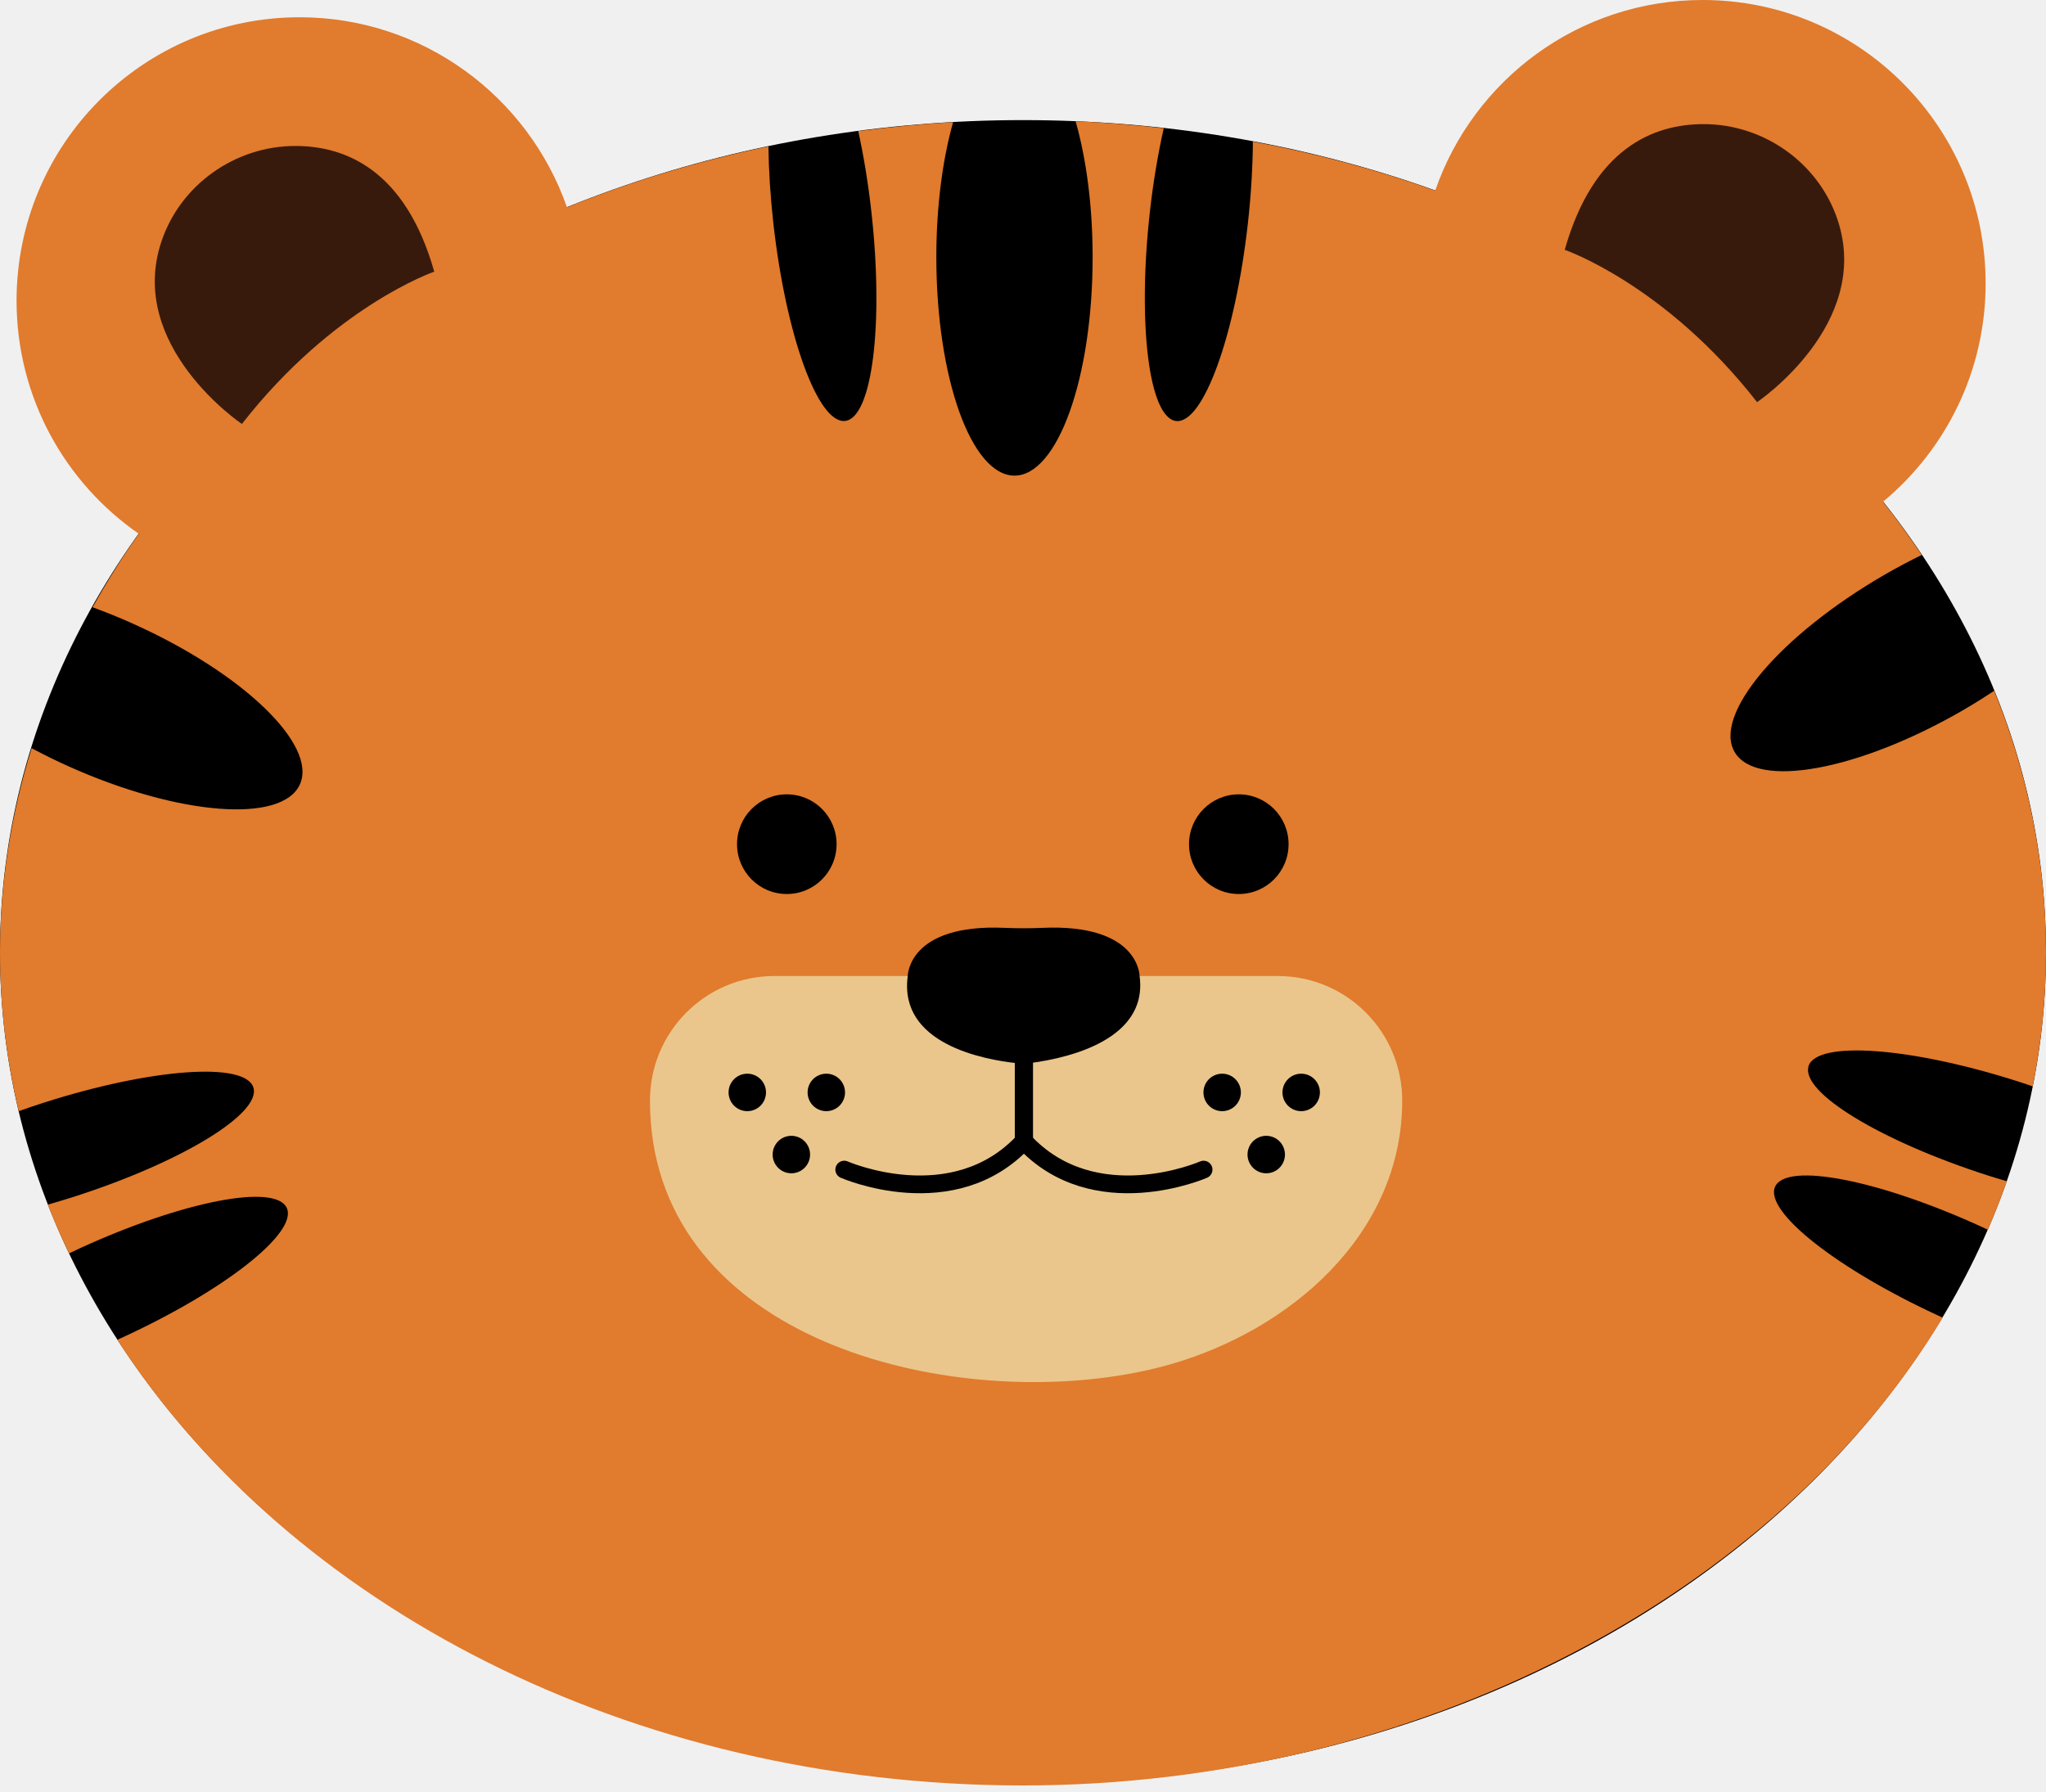
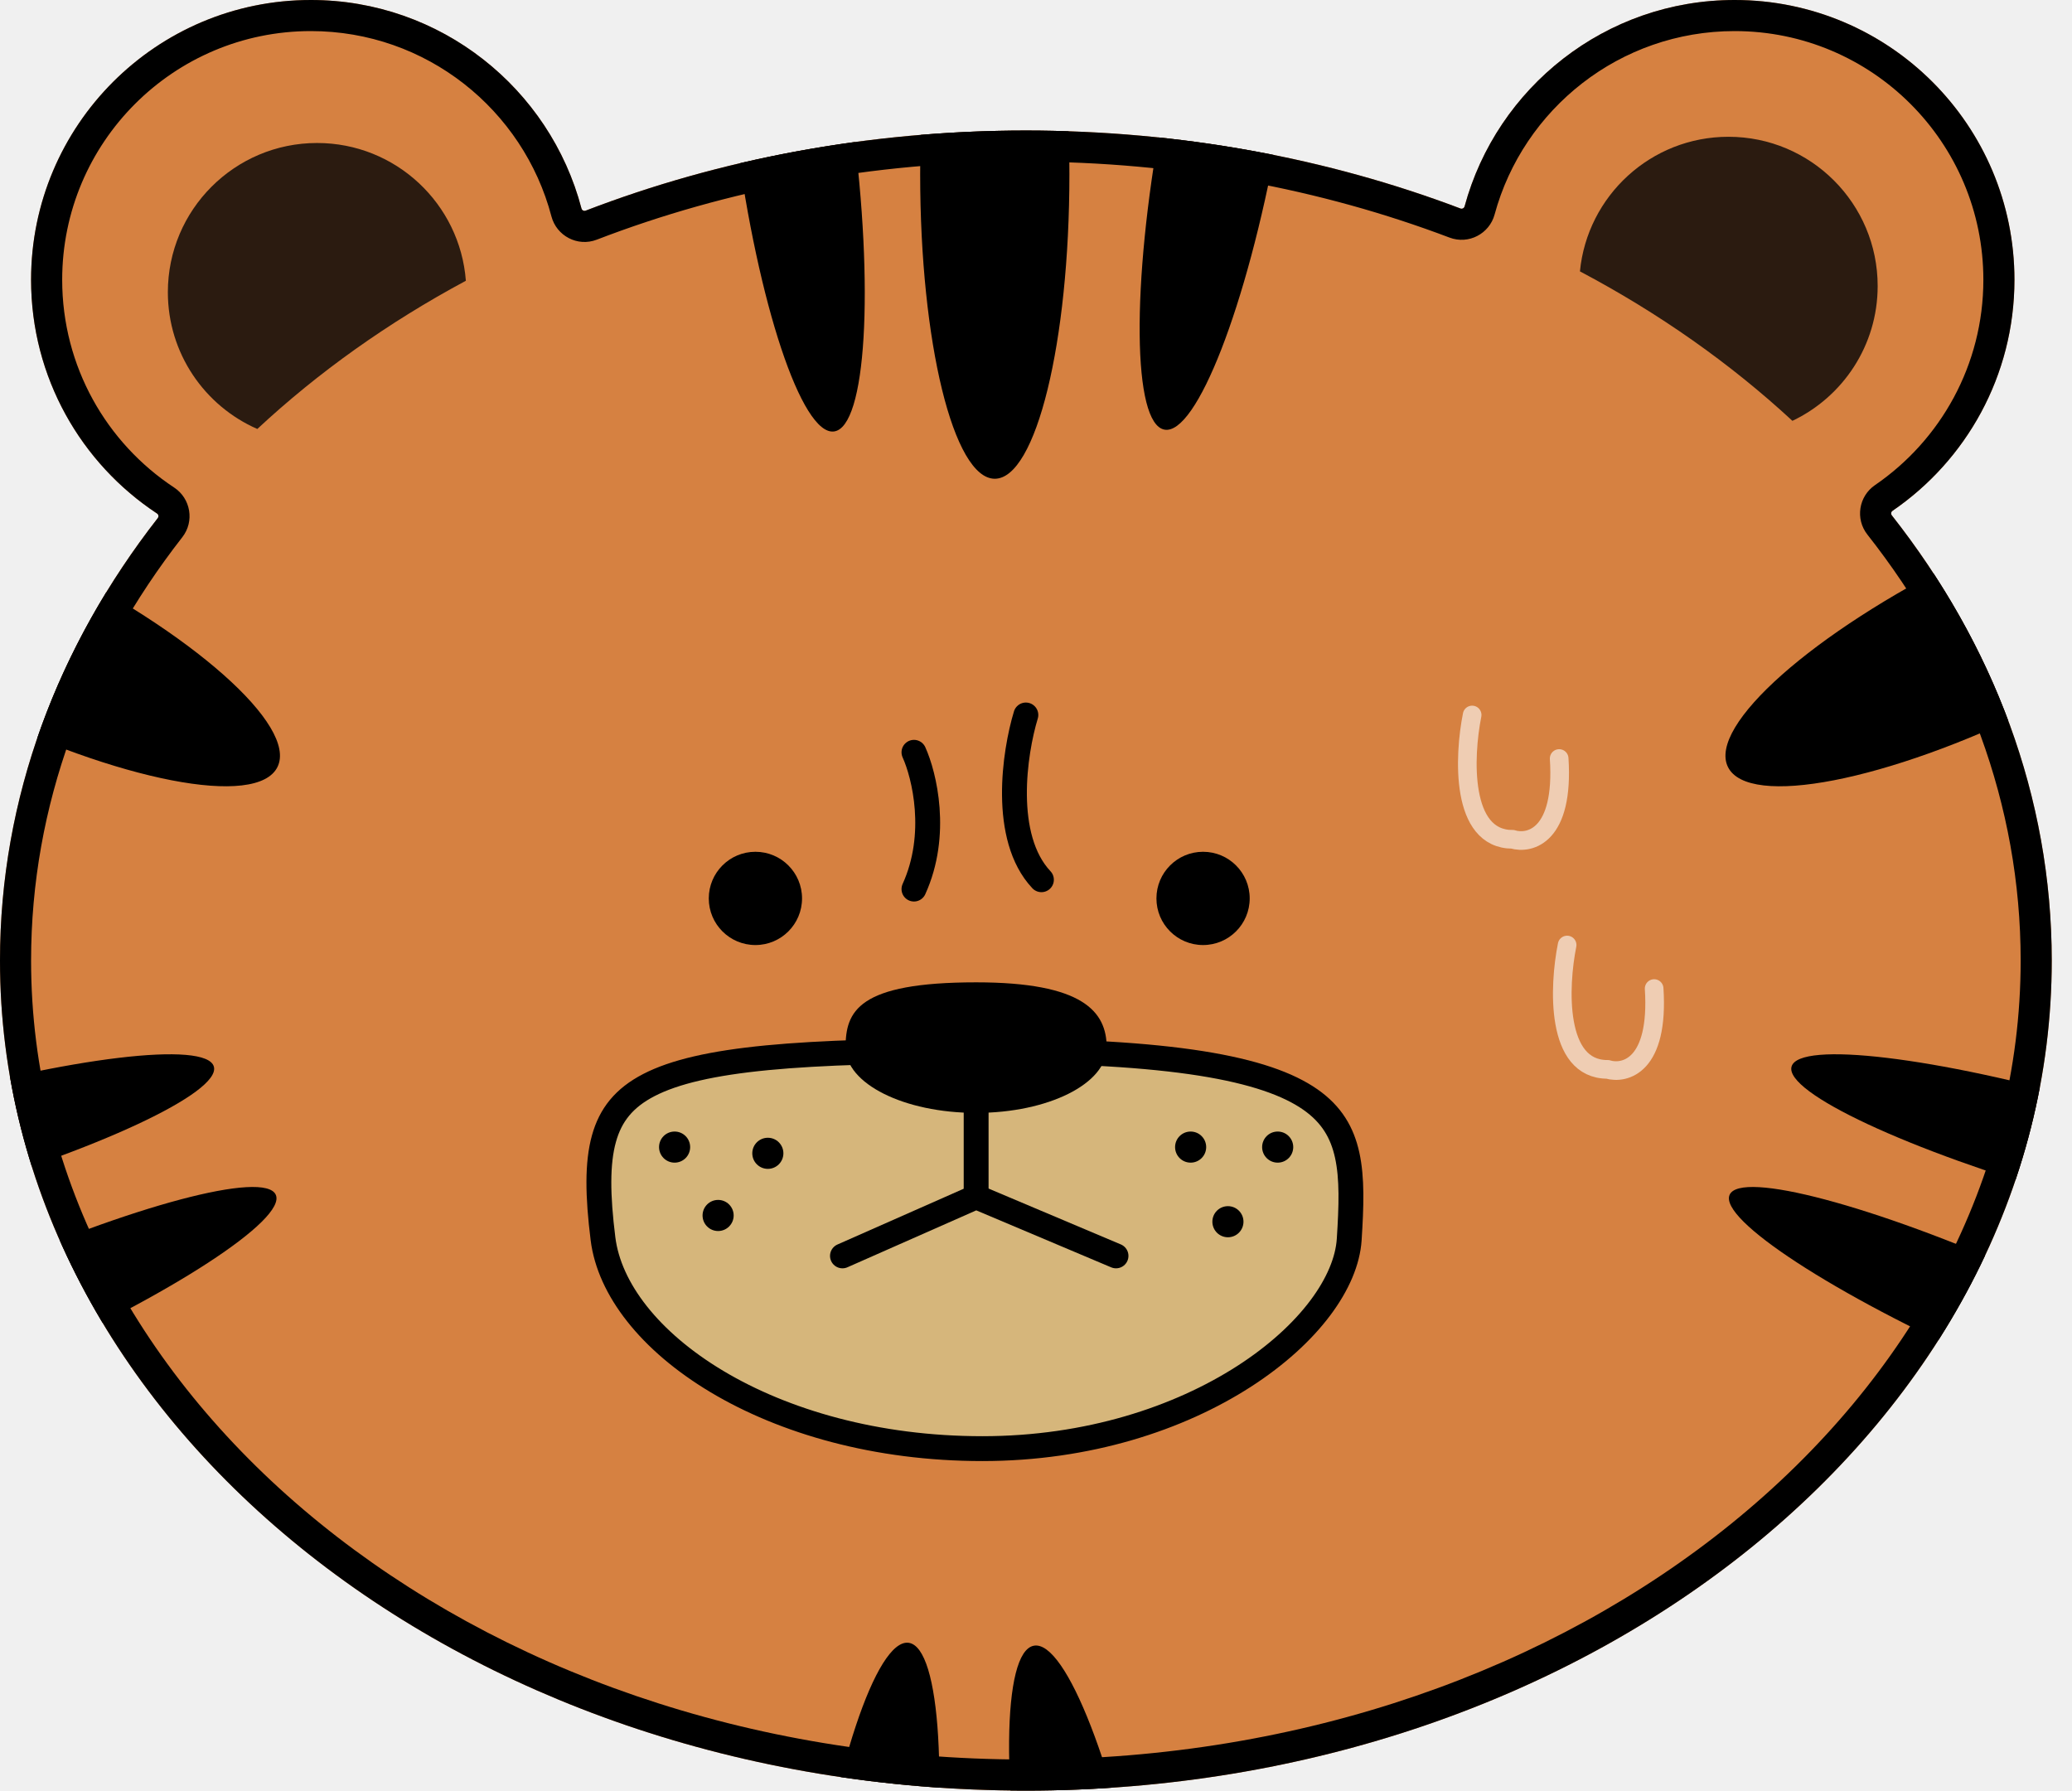
- <svg xmlns="http://www.w3.org/2000/svg" width="298" height="261" viewBox="0 0 298 261" fill="none">
-   <g clip-path="url(#clip0_752_3895)">
-     <path d="M149 259.939C231.29 259.939 298 205.666 298 138.718C298 71.769 231.29 17.496 149 17.496C66.71 17.496 0 71.769 0 138.718C0 205.666 66.71 259.939 149 259.939Z" fill="black" />
-     <path d="M263.403 155.321C264.614 151.534 278.293 152.532 293.965 157.552C294.678 157.777 295.372 158.012 296.065 158.256C297.316 151.926 298 145.429 298 138.804C298 125.468 295.342 112.631 290.457 100.625C288.982 101.603 287.458 102.562 285.855 103.492C270.652 112.278 255.782 114.989 252.636 109.529C249.49 104.079 259.27 92.533 274.463 83.737C276.29 82.68 278.107 81.721 279.905 80.84C278.137 78.198 276.261 75.606 274.258 73.091C283.383 65.518 289.207 54.08 289.207 41.281C289.207 18.483 270.75 0 247.985 0C229.949 0 214.628 11.604 209.04 27.759C200.578 24.726 191.687 22.338 182.483 20.616C182.454 24.276 182.229 28.287 181.76 32.485C179.933 48.855 175.253 61.77 171.306 61.33C167.359 60.89 165.649 47.26 167.476 30.89C167.965 26.506 168.668 22.377 169.498 18.679C165.268 18.199 160.988 17.837 156.66 17.661C158.214 23.101 159.142 29.97 159.142 37.456C159.142 55.029 154.042 69.285 147.759 69.285C141.477 69.285 136.377 55.038 136.377 37.456C136.377 30.029 137.295 23.219 138.819 17.798C134.149 18.053 129.547 18.503 125.004 19.099C125.795 22.691 126.45 26.663 126.919 30.88C128.746 47.25 127.026 60.88 123.089 61.32C119.141 61.76 114.461 48.845 112.634 32.475C112.195 28.552 111.97 24.794 111.921 21.321C101.682 23.463 91.843 26.428 82.58 30.195C76.943 14.09 61.642 2.515 43.635 2.515C20.87 2.515 2.413 20.998 2.413 43.796C2.413 57.886 9.468 70.312 20.215 77.758C17.743 81.212 15.535 84.803 13.483 88.463C15.408 89.167 17.362 89.95 19.336 90.84C35.359 98.022 46.254 108.511 43.684 114.255C41.114 119.998 26.048 118.834 10.024 111.652C8.139 110.811 6.331 109.91 4.602 108.991C1.641 118.531 0 128.501 0 138.785C0 146.681 0.958 154.391 2.726 161.867C3.908 161.446 5.11 161.035 6.341 160.644C22.013 155.624 35.692 154.626 36.903 158.413C38.115 162.199 26.39 169.332 10.718 174.352C9.448 174.763 8.197 175.125 6.957 175.487C7.895 177.894 8.94 180.252 10.054 182.59C10.601 182.336 11.138 182.072 11.685 181.817C26.644 174.968 40.118 172.356 41.769 175.966C43.42 179.577 32.624 188.06 17.665 194.909C17.47 194.997 17.274 195.076 17.079 195.173C42.013 233.764 91.716 260.094 149 260.094C206.284 260.094 258.752 232.296 282.953 191.945C282.846 191.896 282.748 191.856 282.651 191.808C267.692 184.958 256.896 176.485 258.547 172.865C260.198 169.244 273.662 171.867 288.63 178.716C288.933 178.853 289.226 178.999 289.539 179.146C290.545 176.827 291.454 174.469 292.294 172.082C291.405 171.818 290.516 171.544 289.607 171.26C273.935 166.24 262.22 159.107 263.422 155.321H263.403Z" fill="#E17B2D" />
-     <path d="M114.598 130.235C118.602 130.235 121.848 126.985 121.848 122.975C121.848 118.965 118.602 115.715 114.598 115.715C110.594 115.715 107.349 118.965 107.349 122.975C107.349 126.985 110.594 130.235 114.598 130.235Z" fill="black" />
-     <path d="M180.431 130.235C184.435 130.235 187.681 126.985 187.681 122.975C187.681 118.965 184.435 115.715 180.431 115.715C176.427 115.715 173.182 118.965 173.182 122.975C173.182 126.985 176.427 130.235 180.431 130.235Z" fill="black" />
-     <path d="M164.165 200.185C135.85 205.185 94.667 194.236 94.667 160.322C94.667 150.303 102.777 142.182 112.781 142.182H186.119C196.124 142.182 204.233 150.303 204.233 160.322C204.233 179.843 187.829 193.854 170.261 198.805C168.317 199.353 166.285 199.813 164.174 200.185H164.165Z" fill="#EAC68C" />
-     <path d="M165.981 142.182C165.981 142.182 165.971 134.511 151.755 135.167C149.987 135.245 148.208 135.245 146.44 135.167C132.224 134.511 132.214 142.182 132.214 142.182C130.866 152.084 143.274 154.364 148.14 154.883L149.097 154.971C153.963 154.462 167.329 152.084 165.981 142.182Z" fill="black" />
-     <path d="M122.962 170.38C122.962 170.38 138.849 177.357 149.166 166.192V150.557" stroke="black" stroke-width="2.584" stroke-linecap="round" stroke-linejoin="round" />
-     <path d="M175.302 170.38C175.302 170.38 159.415 177.357 149.098 166.192V150.557" stroke="black" stroke-width="2.584" stroke-linecap="round" stroke-linejoin="round" />
-     <path d="M108.843 161.868C110.349 161.868 111.569 160.646 111.569 159.138C111.569 157.63 110.349 156.408 108.843 156.408C107.338 156.408 106.117 157.63 106.117 159.138C106.117 160.646 107.338 161.868 108.843 161.868Z" fill="black" />
-     <path d="M115.262 170.919C116.768 170.919 117.988 169.697 117.988 168.189C117.988 166.681 116.768 165.459 115.262 165.459C113.757 165.459 112.536 166.681 112.536 168.189C112.536 169.697 113.757 170.919 115.262 170.919Z" fill="black" />
-     <path d="M120.353 161.868C121.858 161.868 123.079 160.646 123.079 159.138C123.079 157.63 121.858 156.408 120.353 156.408C118.847 156.408 117.627 157.63 117.627 159.138C117.627 160.646 118.847 161.868 120.353 161.868Z" fill="black" />
-     <path d="M178.008 161.868C179.514 161.868 180.734 160.646 180.734 159.138C180.734 157.63 179.514 156.408 178.008 156.408C176.503 156.408 175.282 157.63 175.282 159.138C175.282 160.646 176.503 161.868 178.008 161.868Z" fill="black" />
-     <path d="M184.428 170.919C185.934 170.919 187.154 169.697 187.154 168.189C187.154 166.681 185.934 165.459 184.428 165.459C182.923 165.459 181.702 166.681 181.702 168.189C181.702 169.697 182.923 170.919 184.428 170.919Z" fill="black" />
-     <path d="M189.519 161.868C191.024 161.868 192.245 160.646 192.245 159.138C192.245 157.63 191.024 156.408 189.519 156.408C188.013 156.408 186.793 157.63 186.793 159.138C186.793 160.646 188.013 161.868 189.519 161.868Z" fill="black" />
-     <path d="M63.254 39.571C63.254 39.571 48.617 44.6 35.232 61.762C35.232 61.762 18.387 50.432 23.517 35.168C26.292 26.9 34.245 21.283 42.96 21.264C50.288 21.244 59.042 24.727 63.244 39.561L63.254 39.571Z" fill="#381A0D" />
-     <path d="M227.896 36.389C227.896 36.389 242.533 41.418 255.918 58.581C255.918 58.581 272.763 47.25 267.633 31.986C264.858 23.718 256.905 18.102 248.19 18.082C240.862 18.062 232.108 21.546 227.906 36.379L227.896 36.389Z" fill="#381A0D" />
+ <svg xmlns="http://www.w3.org/2000/svg" width="81" height="70" viewBox="0 0 81 70" fill="none">
+   <mask id="path-1-inside-1_1_83" fill="white">
+     <path fill-rule="evenodd" clip-rule="evenodd" d="M1.215 10.938C1.215 14.757 3.173 18.119 6.139 20.075C6.199 20.114 6.213 20.197 6.168 20.253C2.261 25.26 0 31.193 0 37.552C0 55.473 17.955 70 40.104 70C62.253 70 80.208 55.473 80.208 37.552C80.208 31.147 77.915 25.176 73.956 20.147C73.912 20.091 73.925 20.009 73.984 19.969C76.862 17.999 78.75 14.689 78.75 10.938C78.75 4.897 73.853 0 67.812 0C62.765 0 58.516 3.419 57.255 8.068C57.236 8.138 57.161 8.177 57.093 8.151C51.935 6.196 46.177 5.104 40.104 5.104C33.945 5.104 28.11 6.228 22.895 8.235C22.826 8.261 22.751 8.222 22.732 8.151C21.5 3.46 17.23 0 12.153 0C6.112 0 1.215 4.897 1.215 10.938Z" />
+   </mask>
+   <path fill-rule="evenodd" clip-rule="evenodd" d="M1.215 10.938C1.215 14.757 3.173 18.119 6.139 20.075C6.199 20.114 6.213 20.197 6.168 20.253C2.261 25.26 0 31.193 0 37.552C0 55.473 17.955 70 40.104 70C62.253 70 80.208 55.473 80.208 37.552C80.208 31.147 77.915 25.176 73.956 20.147C73.912 20.091 73.925 20.009 73.984 19.969C76.862 17.999 78.75 14.689 78.75 10.938C78.75 4.897 73.853 0 67.812 0C62.765 0 58.516 3.419 57.255 8.068C57.236 8.138 57.161 8.177 57.093 8.151C51.935 6.196 46.177 5.104 40.104 5.104C33.945 5.104 28.11 6.228 22.895 8.235C22.826 8.261 22.751 8.222 22.732 8.151C21.5 3.46 17.23 0 12.153 0C6.112 0 1.215 4.897 1.215 10.938Z" fill="#D68141" />
+   <path d="M57.255 8.068L56.083 7.75L57.255 8.068ZM57.093 8.151L56.663 9.287L57.093 8.151ZM22.895 8.235L22.458 7.101L22.895 8.235ZM22.732 8.151L21.557 8.46L22.732 8.151ZM73.956 20.147L74.911 19.395L73.956 20.147ZM73.984 19.969L74.67 20.972L73.984 19.969ZM6.139 20.075L6.808 19.06L6.139 20.075ZM6.168 20.253L7.127 21.001L6.168 20.253ZM6.808 19.06C4.168 17.319 2.431 14.331 2.431 10.938H-4.57764e-05C-4.57764e-05 15.182 2.177 18.918 5.47 21.089L6.808 19.06ZM1.215 37.552C1.215 31.492 3.368 25.818 7.127 21.001L5.21 19.506C1.155 24.703 -1.215 30.894 -1.215 37.552H1.215ZM40.104 68.785C18.373 68.785 1.215 54.574 1.215 37.552H-1.215C-1.215 56.372 17.537 71.215 40.104 71.215V68.785ZM78.993 37.552C78.993 54.574 61.835 68.785 40.104 68.785V71.215C62.671 71.215 81.424 56.372 81.424 37.552H78.993ZM73.001 20.898C76.81 25.737 78.993 31.449 78.993 37.552H81.424C81.424 30.846 79.02 24.615 74.911 19.395L73.001 20.898ZM77.535 10.938C77.535 14.271 75.858 17.213 73.297 18.966L74.67 20.972C77.865 18.785 79.965 15.107 79.965 10.938H77.535ZM67.812 1.215C73.182 1.215 77.535 5.568 77.535 10.938H79.965C79.965 4.226 74.524 -1.215 67.812 -1.215V1.215ZM58.428 8.386C59.549 4.253 63.328 1.215 67.812 1.215V-1.215C62.202 -1.215 57.483 2.585 56.083 7.75L58.428 8.386ZM40.104 6.319C46.032 6.319 51.643 7.386 56.663 9.287L57.524 7.015C52.226 5.007 46.322 3.889 40.104 3.889V6.319ZM23.331 9.369C28.405 7.416 34.092 6.319 40.104 6.319V3.889C33.797 3.889 27.814 5.039 22.458 7.101L23.331 9.369ZM12.153 1.215C16.665 1.215 20.461 4.29 21.557 8.46L23.907 7.842C22.538 2.63 17.796 -1.215 12.153 -1.215V1.215ZM2.431 10.938C2.431 5.568 6.783 1.215 12.153 1.215V-1.215C5.441 -1.215 -4.57764e-05 4.226 -4.57764e-05 10.938H2.431ZM56.083 7.75C56.248 7.14 56.908 6.781 57.524 7.015L56.663 9.287C57.414 9.572 58.225 9.136 58.428 8.386L56.083 7.75ZM22.458 7.101C23.079 6.862 23.745 7.226 23.907 7.842L21.557 8.46C21.756 9.218 22.575 9.661 23.331 9.369L22.458 7.101ZM74.911 19.395C75.305 19.895 75.187 20.618 74.67 20.972L73.297 18.966C72.663 19.401 72.519 20.286 73.001 20.898L74.911 19.395ZM5.47 21.089C4.942 20.741 4.815 20.012 5.21 19.506L7.127 21.001C7.61 20.381 7.455 19.487 6.808 19.06L5.47 21.089Z" fill="black" mask="url(#path-1-inside-1_1_83)" />
+   <mask id="mask0_1_83" style="mask-type:alpha" maskUnits="userSpaceOnUse" x="0" y="5" width="81" height="65">
+     <ellipse cx="40.104" cy="37.552" rx="40.104" ry="32.448" fill="black" />
+   </mask>
+   <g mask="url(#mask0_1_83)">
+     <ellipse cx="38.889" cy="6.806" rx="2.917" ry="11.91" fill="black" />
+     <ellipse cx="78.231" cy="24.714" rx="3.252" ry="11.91" transform="rotate(63.7372 78.2306 24.7142)" fill="black" />
+     <ellipse rx="3.252" ry="11.91" transform="matrix(-0.44249 0.896774 0.896774 0.44249 0.166418 24.7142)" fill="black" />
+     <ellipse cx="47.664" cy="5.08" rx="2.295" ry="11.91" transform="rotate(10.361 47.6637 5.07963)" fill="black" />
+     <ellipse cx="81.49" cy="44.964" rx="1.908" ry="11.91" transform="rotate(105.926 81.4902 44.964)" fill="black" />
+     <ellipse rx="1.908" ry="11.91" transform="matrix(0.274388 0.961619 0.961619 -0.274388 -3.09323 44.964)" fill="black" />
+     <ellipse cx="78.497" cy="51.552" rx="1.908" ry="11.91" transform="rotate(113.995 78.4968 51.5517)" fill="black" />
+     <ellipse rx="1.908" ry="11.91" transform="matrix(0.406655 0.913582 0.913582 -0.406655 -0.099826 51.5517)" fill="black" />
+     <ellipse cx="31.051" cy="5.059" rx="2.295" ry="11.91" transform="rotate(-7.49118 31.0507 5.05863)" fill="black" />
+     <ellipse rx="2.295" ry="11.91" transform="matrix(0.983694 -0.17985 -0.17985 -0.983694 42.5595 76.0518)" fill="black" />
+     <ellipse rx="2.295" ry="11.91" transform="matrix(0.991465 0.130374 0.130374 -0.991465 33.9674 76.0308)" fill="black" />
  </g>
-   <defs>
-     <clipPath id="clip0_752_3895">
-       <rect width="298" height="260.104" fill="white" />
-     </clipPath>
-   </defs>
+   <path d="M40.104 27.951C39.659 29.41 39.156 32.739 40.712 34.392" stroke="black" stroke-width="0.972" stroke-linecap="round" />
+   <path d="M35.729 29.41C36.134 30.301 36.702 32.618 35.729 34.757" stroke="black" stroke-width="0.972" stroke-linecap="round" />
+   <circle cx="29.531" cy="35.122" r="1.823" fill="black" />
+   <circle cx="47.031" cy="35.122" r="1.823" fill="black" />
+   <path d="M52.744 48.458C52.637 50.116 51.199 52.156 48.633 53.808C46.094 55.443 42.54 56.632 38.403 56.632C34.254 56.632 30.649 55.577 28.027 54.01C25.391 52.434 23.817 50.386 23.573 48.429C23.361 46.738 23.343 45.475 23.61 44.514C23.866 43.59 24.393 42.922 25.364 42.42C26.366 41.901 27.844 41.559 29.99 41.351C32.128 41.145 34.881 41.076 38.403 41.076C42.098 41.076 44.871 41.244 46.946 41.571C49.027 41.9 50.364 42.383 51.224 42.983C52.061 43.567 52.472 44.281 52.665 45.159C52.864 46.068 52.829 47.148 52.744 48.458Z" fill="#D6B67B" stroke="black" stroke-width="0.972" />
+   <circle cx="30.017" cy="45.087" r="0.608" fill="black" />
+   <circle cx="26.372" cy="44.844" r="0.608" fill="black" />
+   <circle cx="28.073" cy="47.517" r="0.608" fill="black" />
+   <circle cx="46.545" cy="44.844" r="0.608" fill="black" />
+   <circle cx="49.948" cy="44.844" r="0.608" fill="black" />
+   <circle cx="48.003" cy="47.761" r="0.608" fill="black" />
+   <path d="M32.934 49.097L38.16 46.788L43.628 49.097" stroke="black" stroke-width="0.972" stroke-linecap="round" />
+   <path d="M38.16 43.385V46.788" stroke="black" stroke-width="0.972" stroke-linecap="round" />
+   <path d="M43.264 40.955C43.264 42.364 40.979 43.507 38.16 43.507C35.341 43.507 33.056 42.364 33.056 40.955C33.056 39.545 33.52 38.403 38.16 38.403C42.336 38.403 43.264 39.545 43.264 40.955Z" fill="black" />
+   <path fill-rule="evenodd" clip-rule="evenodd" d="M18.212 10.976C15.18 12.603 12.437 14.555 10.059 16.77C8 15.869 6.562 13.814 6.562 11.424C6.562 8.202 9.174 5.59 12.396 5.59C15.467 5.59 17.984 7.964 18.212 10.976Z" fill="#2B1B10" />
+   <path fill-rule="evenodd" clip-rule="evenodd" d="M61.764 10.609C64.854 12.243 67.649 14.212 70.07 16.452C72.04 15.516 73.403 13.508 73.403 11.181C73.403 7.959 70.791 5.347 67.569 5.347C64.54 5.347 62.051 7.656 61.764 10.609Z" fill="#2B1B10" />
+   <path d="M57.55 27.951C57.226 29.572 57.088 32.812 59.13 32.812C59.818 33.015 61.147 32.667 60.952 29.653" stroke="white" stroke-opacity="0.6" stroke-width="0.729" stroke-linecap="round" />
+   <path d="M61.263 36.944C60.938 38.565 60.801 41.806 62.842 41.806C63.531 42.008 64.86 41.66 64.665 38.646" stroke="white" stroke-opacity="0.6" stroke-width="0.729" stroke-linecap="round" />
</svg>
